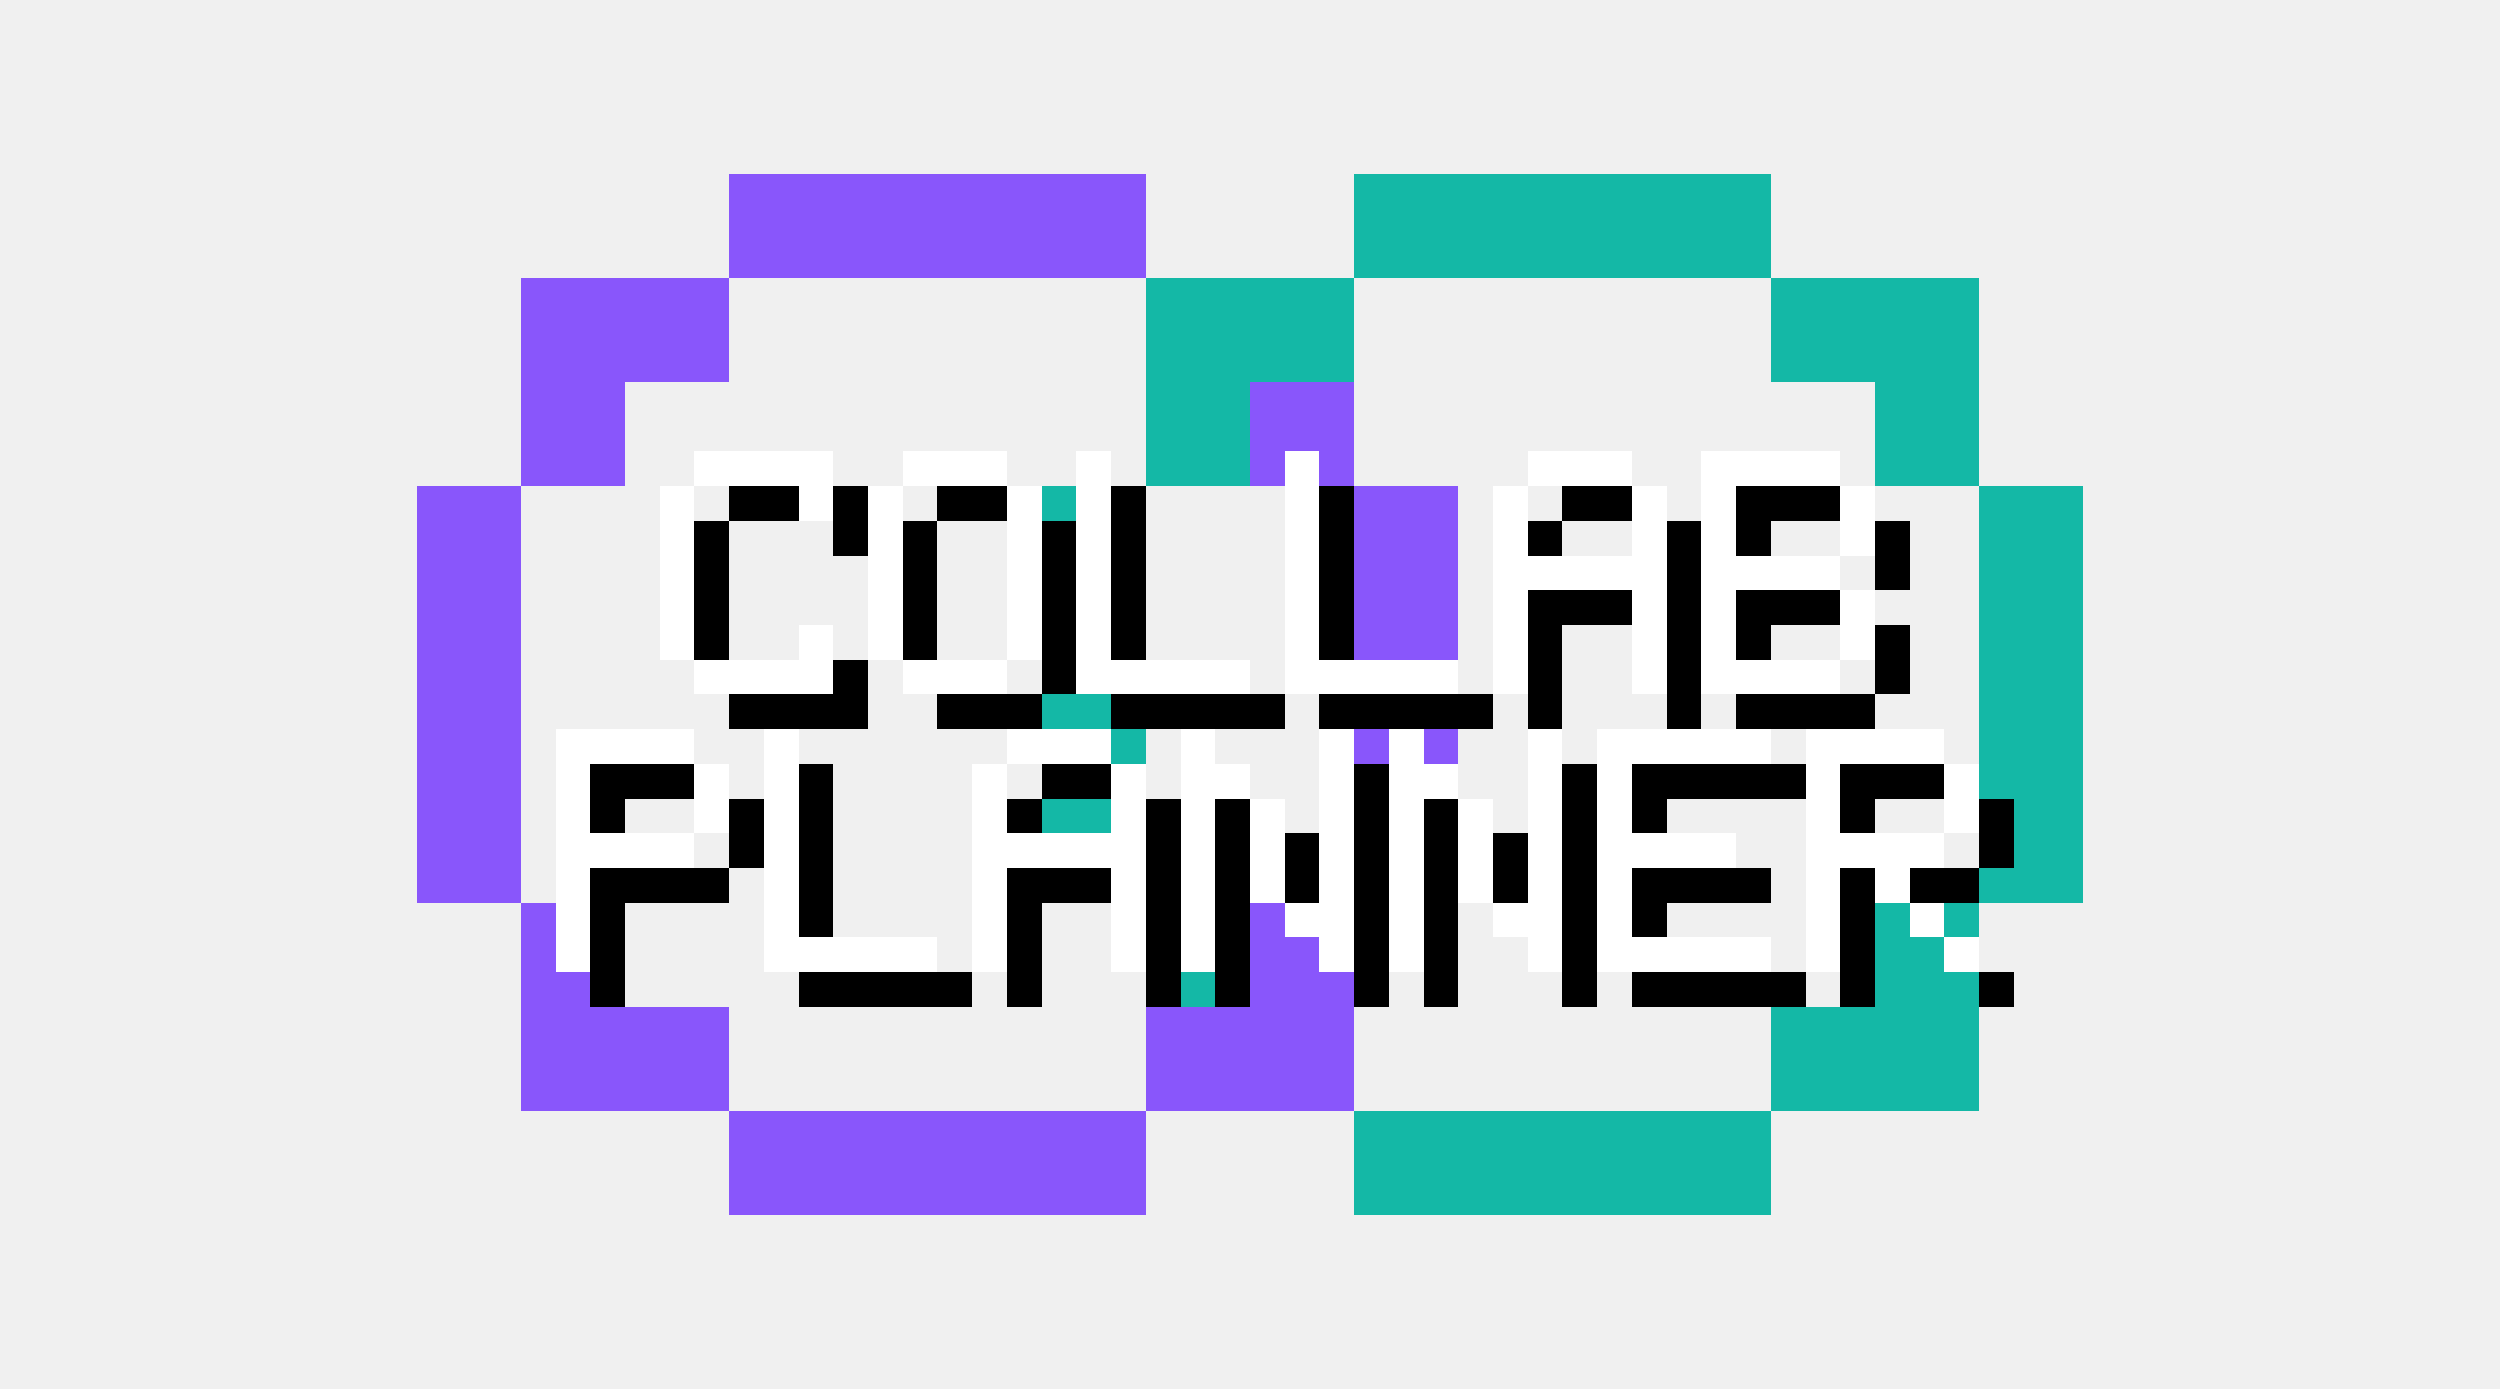
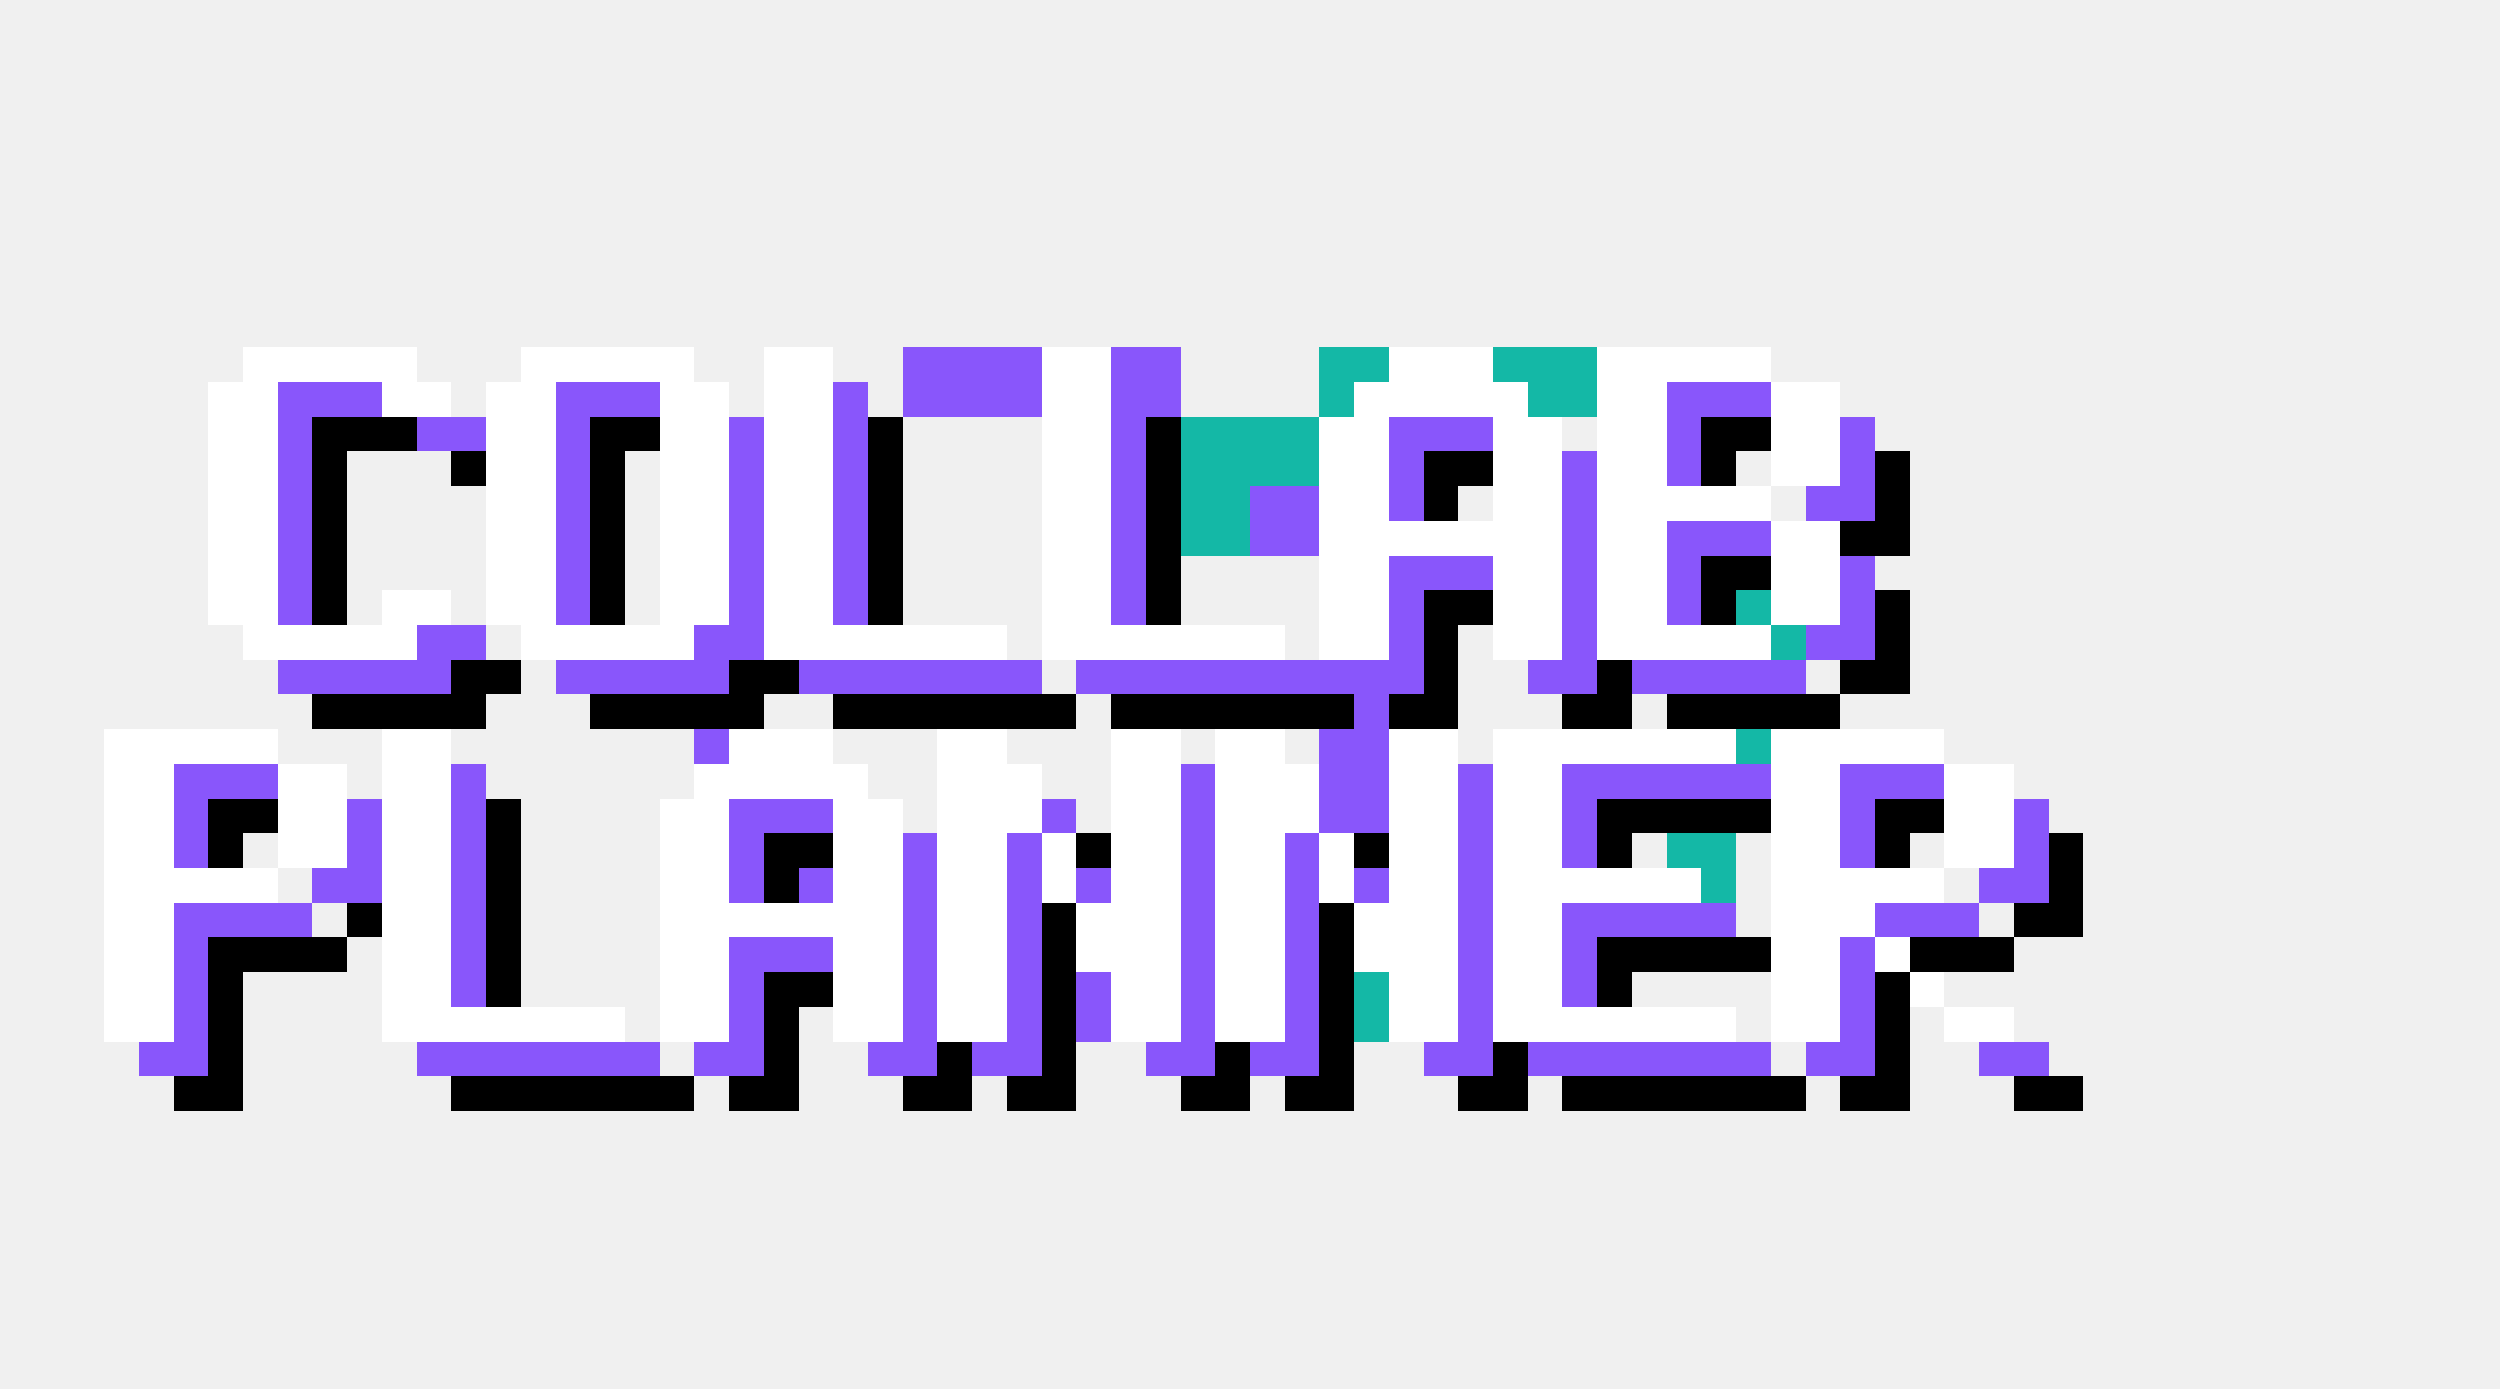
<svg xmlns="http://www.w3.org/2000/svg" viewBox="0 0 72 40" shape-rendering="crispEdges">
  <g fill="#8956FB">
-     <rect x="21" y="5" width="12" height="3" />
-     <rect x="15" y="8" width="6" height="3" />
-     <rect x="15" y="11" width="3" height="3" />
-     <rect x="12" y="14" width="3" height="12" />
-     <rect x="36" y="11" width="3" height="3" />
-     <rect x="39" y="14" width="3" height="12" />
-     <rect x="36" y="26" width="3" height="3" />
-     <rect x="15" y="26" width="3" height="3" />
-     <rect x="15" y="29" width="6" height="3" />
-     <rect x="21" y="32" width="12" height="3" />
-     <rect x="33" y="29" width="6" height="3" />
+     <rect x="26" y="10" width="8" height="2" />
+     <rect x="22" y="12" width="4" height="2" />
+     <rect x="22" y="14" width="2" height="2" />
+     <rect x="20" y="16" width="2" height="8" />
+     <rect x="36" y="14" width="2" height="2" />
+     <rect x="38" y="16" width="2" height="8" />
+     <rect x="36" y="24" width="2" height="2" />
+     <rect x="22" y="24" width="2" height="2" />
+     <rect x="22" y="26" width="4" height="2" />
+     <rect x="26" y="28" width="8" height="2" />
+     <rect x="34" y="26" width="4" height="2" />
  </g>
  <g fill="#14b8a6">
-     <rect x="39" y="5" width="12" height="3" />
-     <rect x="51" y="8" width="6" height="3" />
-     <rect x="54" y="11" width="3" height="3" />
-     <rect x="57" y="14" width="3" height="12" />
-     <rect x="33" y="11" width="3" height="3" />
-     <rect x="30" y="14" width="3" height="12" />
-     <rect x="33" y="26" width="3" height="3" />
-     <rect x="54" y="26" width="3" height="3" />
-     <rect x="51" y="29" width="6" height="3" />
-     <rect x="39" y="32" width="12" height="3" />
-     <rect x="33" y="8" width="6" height="3" />
+     <rect x="38" y="10" width="8" height="2" />
+     <rect x="46" y="12" width="4" height="2" />
+     <rect x="48" y="14" width="2" height="2" />
+     <rect x="50" y="16" width="2" height="8" />
+     <rect x="34" y="14" width="2" height="2" />
+     <rect x="32" y="16" width="2" height="8" />
+     <rect x="34" y="24" width="2" height="2" />
+     <rect x="48" y="24" width="2" height="2" />
+     <rect x="46" y="26" width="4" height="2" />
+     <rect x="38" y="28" width="8" height="2" />
+     <rect x="34" y="12" width="4" height="2" />
  </g>
  <defs>
    <g id="C">
-       <rect x="1" y="0" width="4" height="1" />
-       <rect x="0" y="1" width="1" height="5" />
-       <rect x="4" y="1" width="1" height="1" />
-       <rect x="4" y="5" width="1" height="1" />
-       <rect x="1" y="6" width="4" height="1" />
+       <rect x="1" y="0" width="5" height="1" />
+       <rect x="0" y="1" width="2" height="7" />
+       <rect x="5" y="1" width="2" height="1" />
+       <rect x="5" y="7" width="2" height="1" />
+       <rect x="1" y="8" width="5" height="1" />
    </g>
    <g id="O">
-       <rect x="1" y="0" width="3" height="1" />
-       <rect x="0" y="1" width="1" height="5" />
-       <rect x="4" y="1" width="1" height="5" />
-       <rect x="1" y="6" width="3" height="1" />
+       <rect x="1" y="0" width="5" height="1" />
+       <rect x="0" y="1" width="2" height="7" />
+       <rect x="5" y="1" width="2" height="7" />
+       <rect x="1" y="8" width="5" height="1" />
    </g>
    <g id="L">
-       <rect x="0" y="0" width="1" height="7" />
-       <rect x="1" y="6" width="4" height="1" />
+       <rect x="0" y="0" width="2" height="8" />
+       <rect x="0" y="8" width="7" height="1" />
    </g>
    <g id="A">
-       <rect x="1" y="0" width="3" height="1" />
-       <rect x="0" y="1" width="1" height="6" />
-       <rect x="4" y="1" width="1" height="6" />
-       <rect x="1" y="3" width="3" height="1" />
+       <rect x="2" y="0" width="3" height="1" />
+       <rect x="1" y="1" width="5" height="1" />
+       <rect x="0" y="2" width="2" height="7" />
+       <rect x="5" y="2" width="2" height="7" />
+       <rect x="2" y="5" width="3" height="1" />
    </g>
    <g id="B">
-       <rect x="0" y="0" width="1" height="7" />
-       <rect x="1" y="0" width="3" height="1" />
-       <rect x="4" y="1" width="1" height="2" />
-       <rect x="1" y="3" width="3" height="1" />
-       <rect x="4" y="4" width="1" height="2" />
-       <rect x="1" y="6" width="3" height="1" />
+       <rect x="0" y="0" width="5" height="1" />
+       <rect x="0" y="1" width="2" height="7" />
+       <rect x="5" y="1" width="2" height="3" />
+       <rect x="2" y="4" width="3" height="1" />
+       <rect x="5" y="5" width="2" height="3" />
+       <rect x="0" y="8" width="5" height="1" />
    </g>
    <g id="P">
-       <rect x="0" y="0" width="1" height="7" />
-       <rect x="1" y="0" width="3" height="1" />
-       <rect x="4" y="1" width="1" height="2" />
-       <rect x="1" y="3" width="3" height="1" />
+       <rect x="0" y="0" width="5" height="1" />
+       <rect x="0" y="1" width="2" height="8" />
+       <rect x="5" y="1" width="2" height="3" />
+       <rect x="2" y="4" width="3" height="1" />
    </g>
    <g id="N">
-       <rect x="0" y="0" width="1" height="7" />
-       <rect x="4" y="0" width="1" height="7" />
-       <rect x="1" y="1" width="1" height="1" />
-       <rect x="2" y="2" width="1" height="3" />
-       <rect x="3" y="5" width="1" height="1" />
+       <rect x="0" y="0" width="2" height="9" />
+       <rect x="5" y="0" width="2" height="9" />
+       <rect x="2" y="1" width="1" height="2" />
+       <rect x="3" y="3" width="1" height="2" />
+       <rect x="4" y="5" width="1" height="2" />
    </g>
    <g id="E">
-       <rect x="0" y="0" width="1" height="7" />
-       <rect x="1" y="0" width="4" height="1" />
-       <rect x="1" y="3" width="3" height="1" />
-       <rect x="1" y="6" width="4" height="1" />
+       <rect x="0" y="0" width="7" height="1" />
+       <rect x="0" y="1" width="2" height="7" />
+       <rect x="2" y="4" width="4" height="1" />
+       <rect x="0" y="8" width="7" height="1" />
    </g>
    <g id="R">
-       <rect x="0" y="0" width="1" height="7" />
-       <rect x="1" y="0" width="3" height="1" />
-       <rect x="4" y="1" width="1" height="2" />
-       <rect x="1" y="3" width="3" height="1" />
-       <rect x="2" y="4" width="1" height="1" />
-       <rect x="3" y="5" width="1" height="1" />
-       <rect x="4" y="6" width="1" height="1" />
+       <rect x="0" y="0" width="5" height="1" />
+       <rect x="0" y="1" width="2" height="8" />
+       <rect x="5" y="1" width="2" height="3" />
+       <rect x="2" y="4" width="3" height="1" />
+       <rect x="2" y="5" width="1" height="1" />
+       <rect x="3" y="6" width="1" height="1" />
+       <rect x="4" y="7" width="1" height="1" />
+       <rect x="5" y="8" width="2" height="1" />
    </g>
  </defs>
  <g fill="#000000">
-     <use href="#C" x="20" y="14" />
-     <use href="#O" x="26" y="14" />
-     <use href="#L" x="32" y="14" />
-     <use href="#L" x="38" y="14" />
-     <use href="#A" x="44" y="14" />
-     <use href="#B" x="50" y="14" />
-     <use href="#P" x="17" y="22" />
-     <use href="#L" x="23" y="22" />
-     <use href="#A" x="29" y="22" />
-     <use href="#N" x="35" y="22" />
-     <use href="#N" x="41" y="22" />
-     <use href="#E" x="47" y="22" />
-     <use href="#R" x="53" y="22" />
+     <use href="#C" x="8" y="12" />
+     <use href="#O" x="16" y="12" />
+     <use href="#L" x="24" y="12" />
+     <use href="#L" x="32" y="12" />
+     <use href="#A" x="40" y="12" />
+     <use href="#B" x="48" y="12" />
+     <use href="#P" x="5" y="23" />
+     <use href="#L" x="13" y="23" />
+     <use href="#A" x="21" y="23" />
+     <use href="#N" x="29" y="23" />
+     <use href="#N" x="37" y="23" />
+     <use href="#E" x="45" y="23" />
+     <use href="#R" x="53" y="23" />
+   </g>
+   <g fill="#8956FB">
+     <use href="#C" x="7" y="11" />
+     <use href="#O" x="15" y="11" />
+     <use href="#L" x="23" y="11" />
+     <use href="#L" x="31" y="11" />
+     <use href="#A" x="39" y="11" />
+     <use href="#B" x="47" y="11" />
+     <use href="#P" x="4" y="22" />
+     <use href="#L" x="12" y="22" />
+     <use href="#A" x="20" y="22" />
+     <use href="#N" x="28" y="22" />
+     <use href="#N" x="36" y="22" />
+     <use href="#E" x="44" y="22" />
+     <use href="#R" x="52" y="22" />
  </g>
  <g fill="#ffffff">
-     <use href="#C" x="19" y="13" />
-     <use href="#O" x="25" y="13" />
-     <use href="#L" x="31" y="13" />
-     <use href="#L" x="37" y="13" />
-     <use href="#A" x="43" y="13" />
-     <use href="#B" x="49" y="13" />
-     <use href="#P" x="16" y="21" />
-     <use href="#L" x="22" y="21" />
-     <use href="#A" x="28" y="21" />
-     <use href="#N" x="34" y="21" />
-     <use href="#N" x="40" y="21" />
-     <use href="#E" x="46" y="21" />
-     <use href="#R" x="52" y="21" />
+     <use href="#C" x="6" y="10" />
+     <use href="#O" x="14" y="10" />
+     <use href="#L" x="22" y="10" />
+     <use href="#L" x="30" y="10" />
+     <use href="#A" x="38" y="10" />
+     <use href="#B" x="46" y="10" />
+     <use href="#P" x="3" y="21" />
+     <use href="#L" x="11" y="21" />
+     <use href="#A" x="19" y="21" />
+     <use href="#N" x="27" y="21" />
+     <use href="#N" x="35" y="21" />
+     <use href="#E" x="43" y="21" />
+     <use href="#R" x="51" y="21" />
  </g>
</svg>
